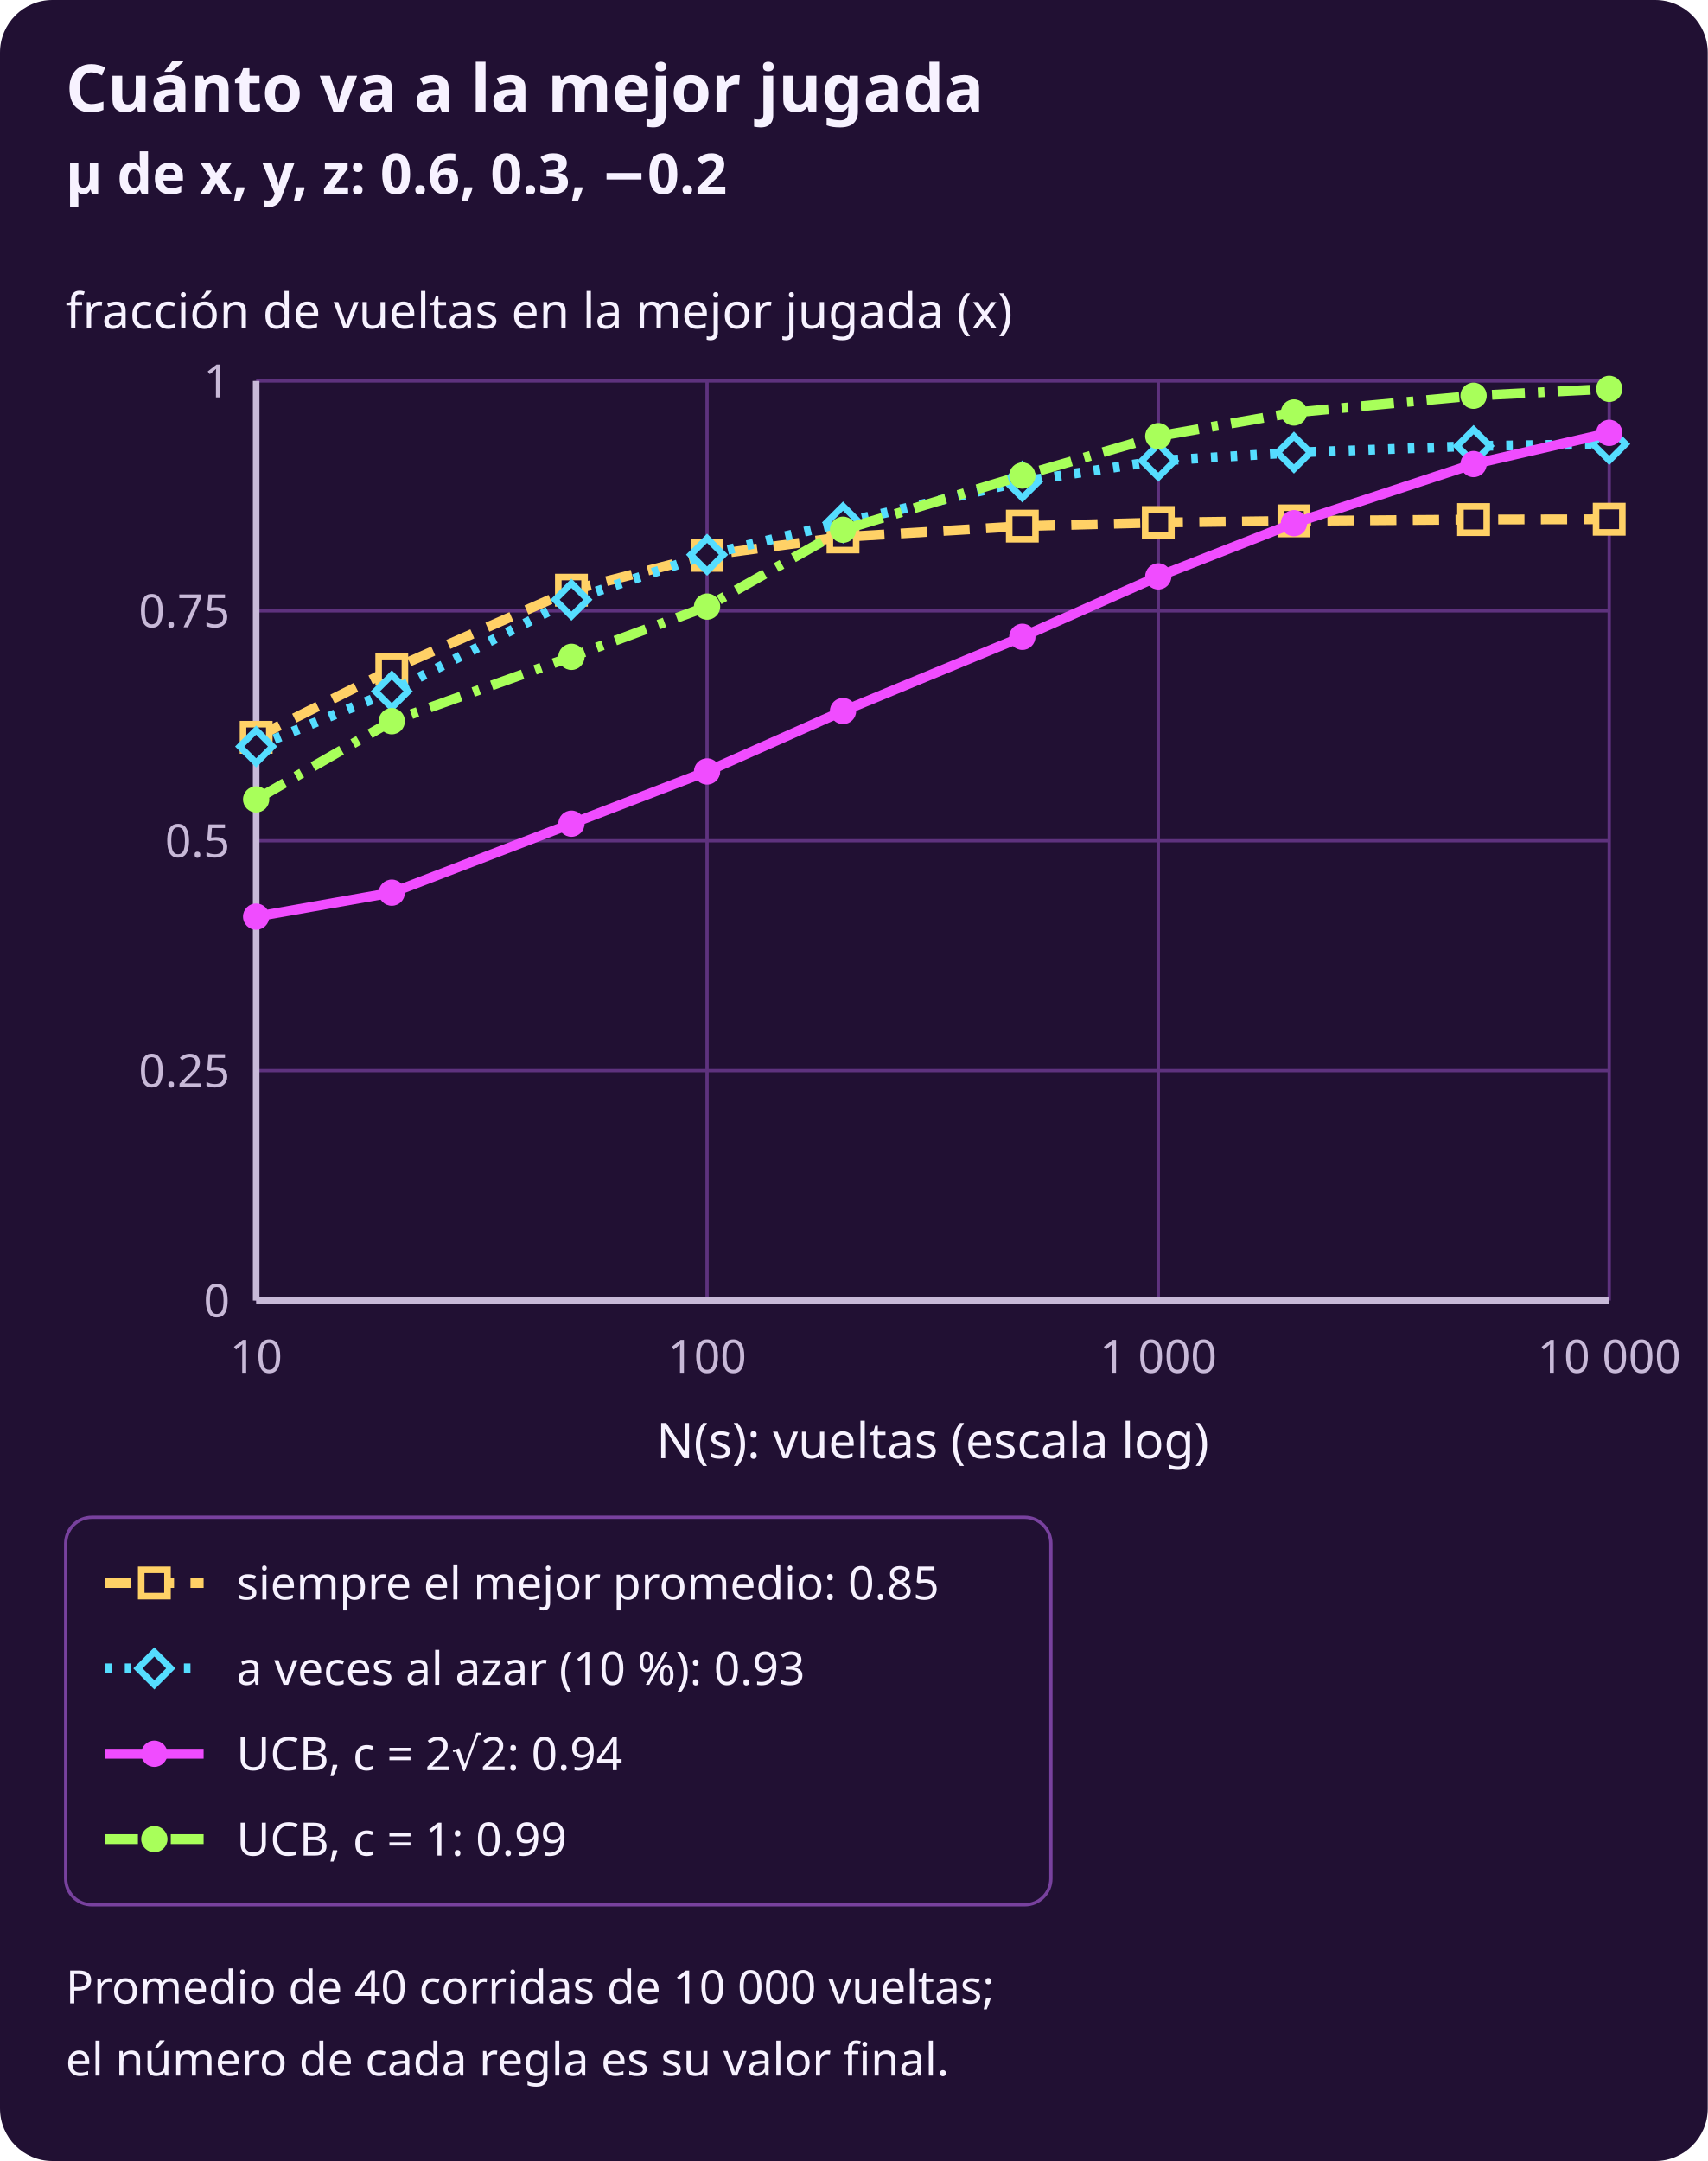
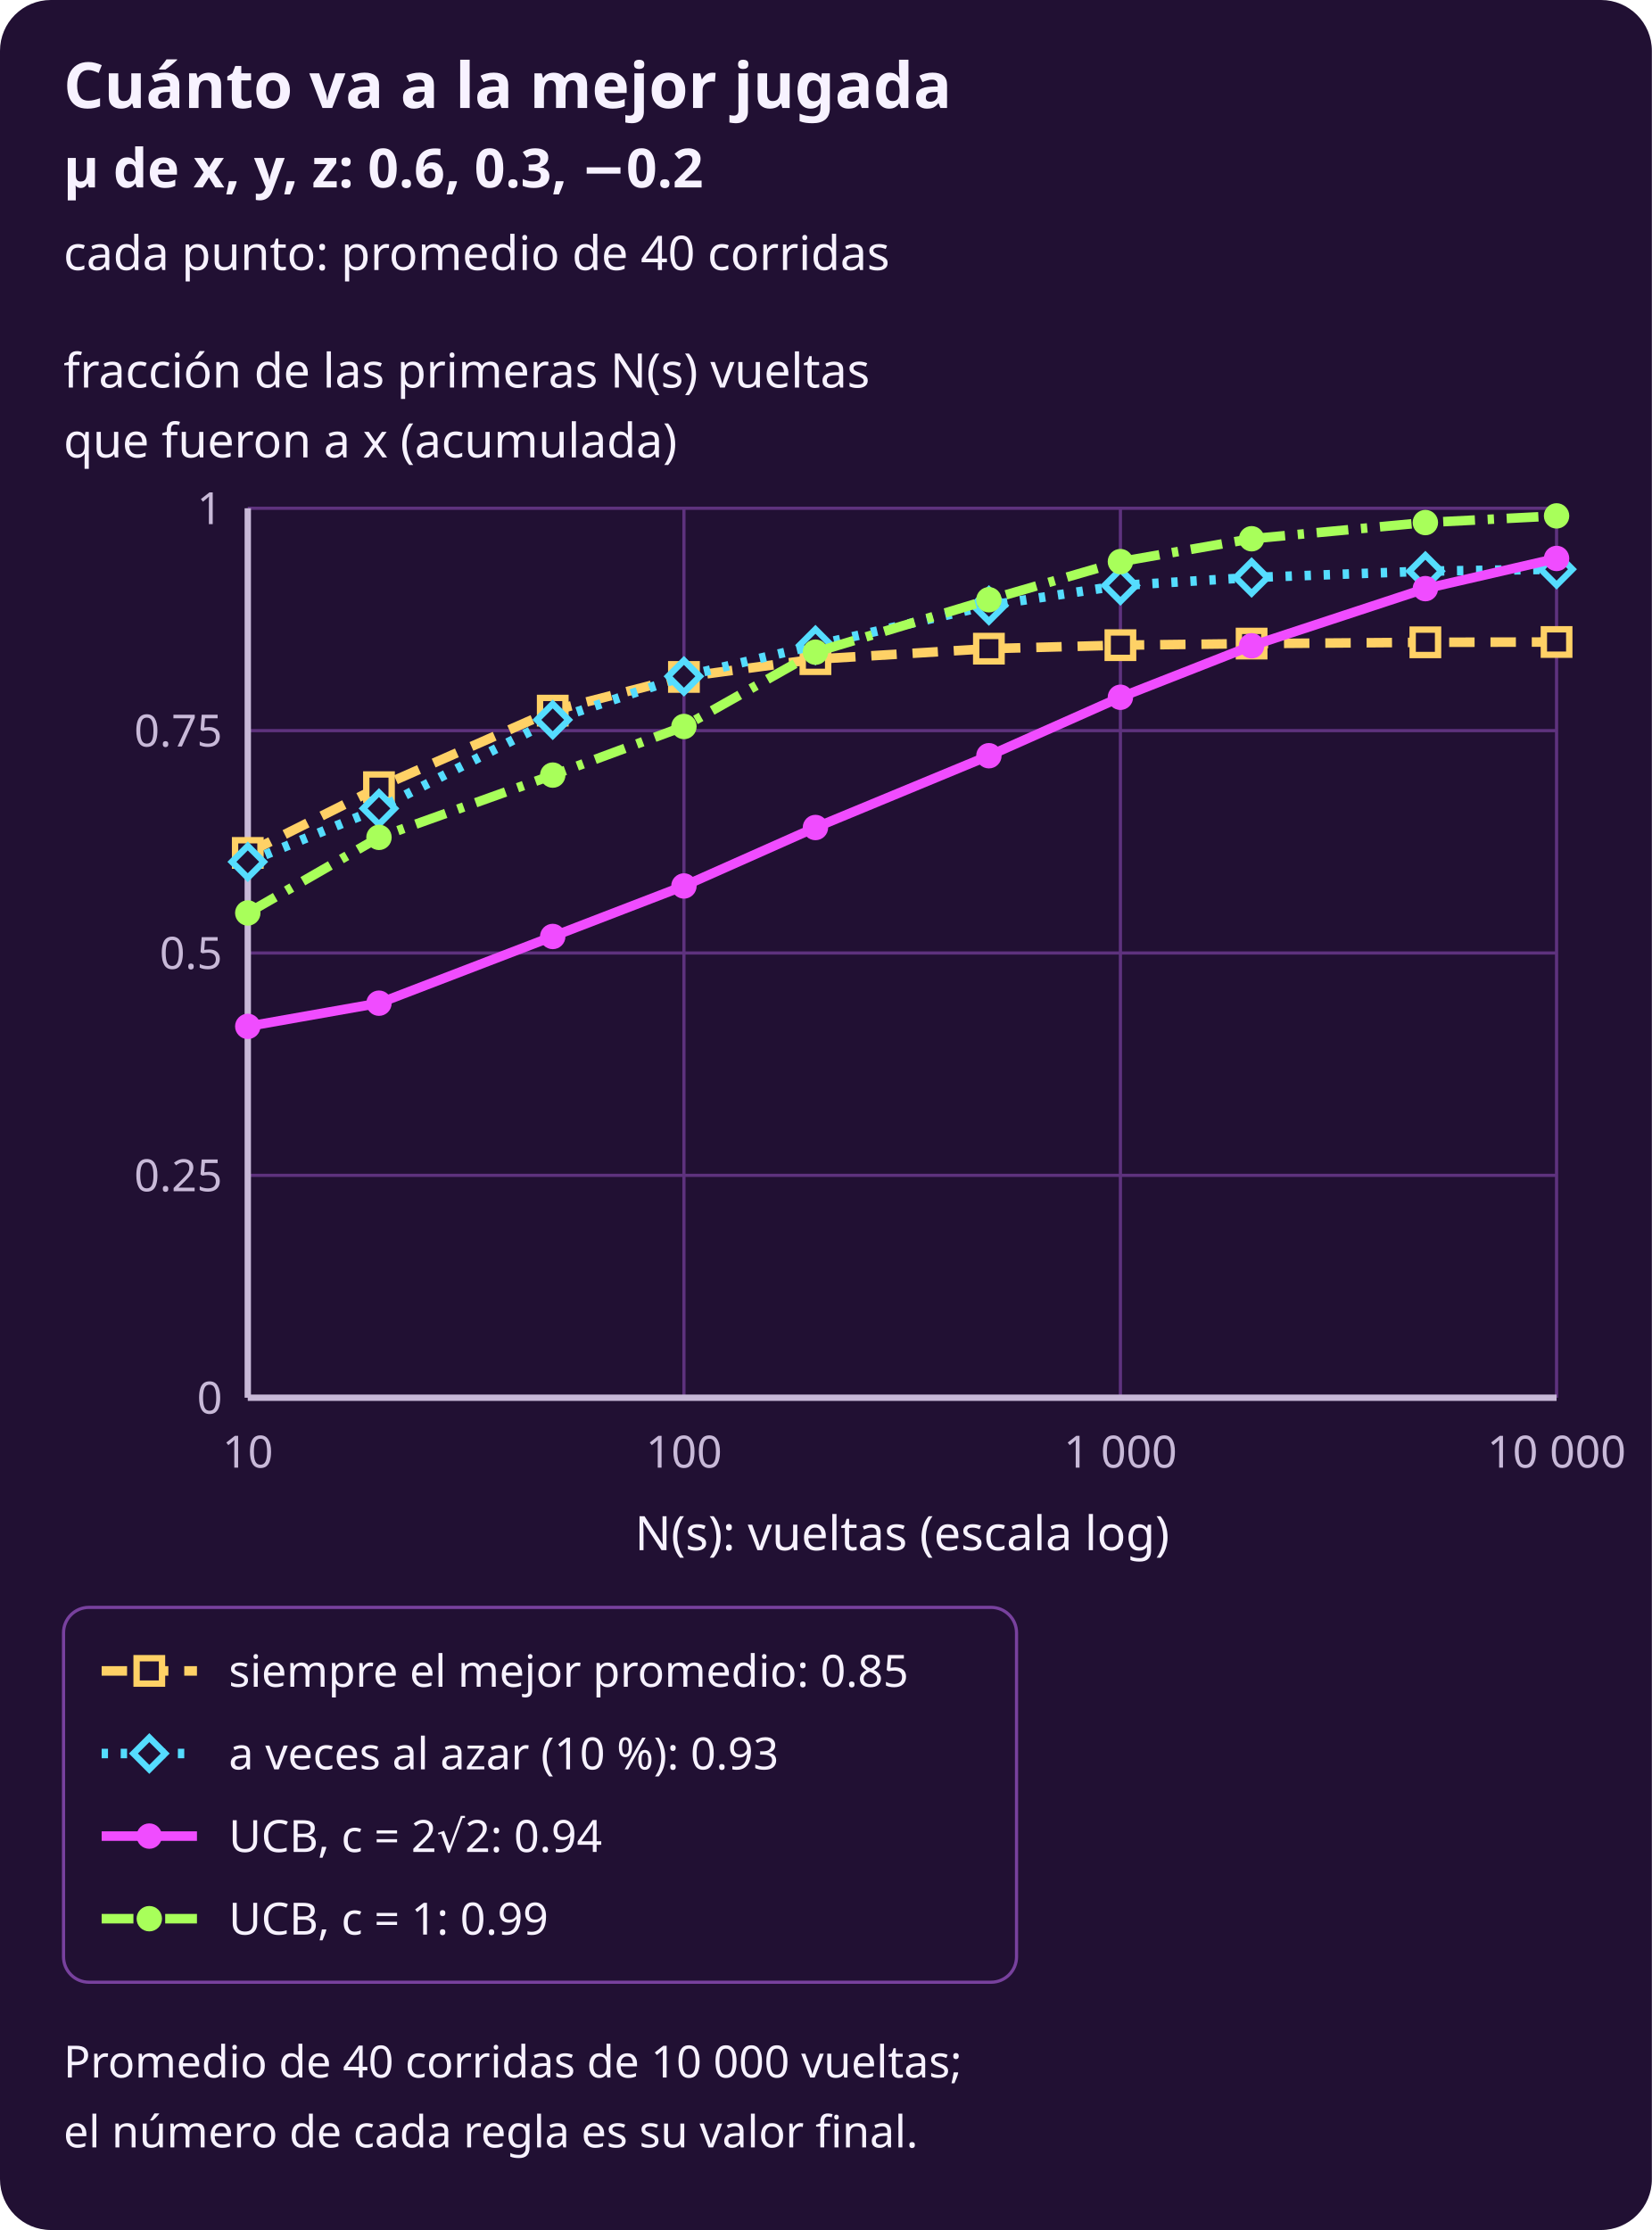
- <svg xmlns="http://www.w3.org/2000/svg" width="520" height="658" viewBox="0 0 520 658" role="img" aria-label="Gráfica con eje x logarítmico. Eje x: N(s), vueltas, de 10 a 10 000. Eje y: fracción de las vueltas que fueron a la mejor jugada, x, de 0 a 1. Promedio de 40 corridas con semilla fija; promedios verdaderos x: 0.6, y: 0.3, z: −0.2. De N(s) = 10 a N(s) = 10 000: siempre el mejor promedio, 0.61 a 0.85; a veces al azar (10 %), 0.60 a 0.93; UCB, c = 2√2, 0.42 a 0.94; UCB, c = 1, 0.54 a 0.99. Siempre el mejor promedio se aplana; a veces al azar no pasa de 0.93 porque sigue tirando al azar; UCB empieza abajo, porque explora, y sigue subiendo; con c = 1 explora menos y llega antes.">
-   <rect x="0" y="0" width="520" height="658" rx="16" fill="#211033" />
+ <svg xmlns="http://www.w3.org/2000/svg" width="520" height="702" viewBox="0 0 520 702" role="img" aria-label="Gráfica con eje x logarítmico. Eje x: N(s), vueltas, de 10 a 10 000. Eje y: fracción de las primeras N(s) vueltas que fueron a la mejor jugada, x, de 0 a 1, acumulada desde la vuelta 1. Cada punto es el promedio de 40 corridas con semilla fija; promedios verdaderos x: 0.6, y: 0.3, z: −0.2. De N(s) = 10 a N(s) = 10 000: siempre el mejor promedio, 0.61 a 0.85; a veces al azar (10 %), 0.60 a 0.93; UCB, c = 2√2, 0.42 a 0.94; UCB, c = 1, 0.54 a 0.99. Siempre el mejor promedio se aplana; a veces al azar se queda cerca de 0.93 porque sigue tirando al azar; UCB empieza abajo, porque explora, y sigue subiendo; con c = 1 explora menos y llega antes.">
+   <rect x="0" y="0" width="520" height="702" rx="16" fill="#211033" />
  <defs>
    <marker id="p" viewBox="0 0 10 10" refX="9" refY="5" markerWidth="6" markerHeight="6" orient="auto-start-reverse">
      <path d="M 0 0 L 10 5 L 0 10 z" fill="#f04cff" />
    </marker>
    <marker id="s" viewBox="0 0 10 10" refX="9" refY="5" markerWidth="6" markerHeight="6" orient="auto-start-reverse">
      <path d="M 0 0 L 10 5 L 0 10 z" fill="#c8b9d8" />
    </marker>
  </defs>
  <text x="20" y="34" fill="#f7f2ff" font-family="system-ui, sans-serif" font-size="20" font-weight="700" text-anchor="start">Cuánto va a la mejor jugada</text>
  <text x="20" y="59" fill="#f7f2ff" font-family="system-ui, sans-serif" font-size="17" font-weight="700" text-anchor="start">μ de x, y, z: 0.6, 0.3, −0.2</text>
-   <line x1="78" y1="396.0" x2="490" y2="396.0" stroke="#5e327e" stroke-width="1" />
-   <text x="70" y="401.0" fill="#c8b9d8" font-family="system-ui, sans-serif" font-size="14" font-weight="normal" text-anchor="end">0</text>
-   <line x1="78" y1="326.0" x2="490" y2="326.0" stroke="#5e327e" stroke-width="1" />
-   <text x="70" y="331.0" fill="#c8b9d8" font-family="system-ui, sans-serif" font-size="14" font-weight="normal" text-anchor="end">0.25</text>
-   <line x1="78" y1="256.0" x2="490" y2="256.0" stroke="#5e327e" stroke-width="1" />
-   <text x="70" y="261.0" fill="#c8b9d8" font-family="system-ui, sans-serif" font-size="14" font-weight="normal" text-anchor="end">0.5</text>
-   <line x1="78" y1="186.0" x2="490" y2="186.0" stroke="#5e327e" stroke-width="1" />
-   <text x="70" y="191.0" fill="#c8b9d8" font-family="system-ui, sans-serif" font-size="14" font-weight="normal" text-anchor="end">0.75</text>
-   <line x1="78" y1="116.0" x2="490" y2="116.0" stroke="#5e327e" stroke-width="1" />
-   <text x="70" y="121.0" fill="#c8b9d8" font-family="system-ui, sans-serif" font-size="14" font-weight="normal" text-anchor="end">1</text>
-   <line x1="78.0" y1="116" x2="78.0" y2="396" stroke="#5e327e" stroke-width="1" />
-   <text x="78.0" y="418" fill="#c8b9d8" font-family="system-ui, sans-serif" font-size="14" font-weight="normal" text-anchor="middle">10</text>
-   <line x1="215.3" y1="116" x2="215.3" y2="396" stroke="#5e327e" stroke-width="1" />
-   <text x="215.3" y="418" fill="#c8b9d8" font-family="system-ui, sans-serif" font-size="14" font-weight="normal" text-anchor="middle">100</text>
-   <line x1="352.7" y1="116" x2="352.7" y2="396" stroke="#5e327e" stroke-width="1" />
-   <text x="352.7" y="418" fill="#c8b9d8" font-family="system-ui, sans-serif" font-size="14" font-weight="normal" text-anchor="middle">1 000</text>
-   <line x1="490.0" y1="116" x2="490.0" y2="396" stroke="#5e327e" stroke-width="1" />
-   <text x="490.0" y="418" fill="#c8b9d8" font-family="system-ui, sans-serif" font-size="14" font-weight="normal" text-anchor="middle">10 000</text>
-   <line x1="78" y1="396" x2="490" y2="396" stroke="#c8b9d8" stroke-width="2" />
-   <line x1="78" y1="116" x2="78" y2="396" stroke="#c8b9d8" stroke-width="2" />
-   <text x="284.0" y="444" fill="#f7f2ff" font-family="system-ui, sans-serif" font-size="15" font-weight="normal" text-anchor="middle">N(s): vueltas (escala log)</text>
-   <text x="20" y="100" fill="#f7f2ff" font-family="system-ui, sans-serif" font-size="15" font-weight="normal" text-anchor="start">fracción de vueltas en la mejor jugada (x)</text>
-   <polyline points="78.0,224.5 119.3,203.8 174.0,179.7 215.3,169.1 256.7,163.5 311.3,160.2 352.7,159.1 394.0,158.6 448.7,158.2 490.0,158.1" fill="none" stroke="#ffd166" stroke-width="3" stroke-linejoin="round" stroke-dasharray="8 5" />
-   <rect x="74.0" y="220.5" width="8" height="8" fill="#211033" stroke="#ffd166" stroke-width="2" />
-   <rect x="115.3" y="199.8" width="8" height="8" fill="#211033" stroke="#ffd166" stroke-width="2" />
-   <rect x="170.0" y="175.7" width="8" height="8" fill="#211033" stroke="#ffd166" stroke-width="2" />
-   <rect x="211.3" y="165.1" width="8" height="8" fill="#211033" stroke="#ffd166" stroke-width="2" />
-   <rect x="252.7" y="159.5" width="8" height="8" fill="#211033" stroke="#ffd166" stroke-width="2" />
-   <rect x="307.3" y="156.2" width="8" height="8" fill="#211033" stroke="#ffd166" stroke-width="2" />
-   <rect x="348.7" y="155.1" width="8" height="8" fill="#211033" stroke="#ffd166" stroke-width="2" />
-   <rect x="390.0" y="154.6" width="8" height="8" fill="#211033" stroke="#ffd166" stroke-width="2" />
-   <rect x="444.7" y="154.2" width="8" height="8" fill="#211033" stroke="#ffd166" stroke-width="2" />
-   <rect x="486.0" y="154.1" width="8" height="8" fill="#211033" stroke="#ffd166" stroke-width="2" />
-   <polyline points="78.0,227.3 119.3,210.5 174.0,182.6 215.3,168.9 256.7,159.1 311.3,146.6 352.7,140.3 394.0,137.8 448.7,135.8 490.0,135.2" fill="none" stroke="#55ddff" stroke-width="3" stroke-linejoin="round" stroke-dasharray="2 4" />
-   <polygon points="78.0,222.3 83.0,227.3 78.0,232.3 73.0,227.3" fill="#211033" stroke="#55ddff" stroke-width="2" />
-   <polygon points="119.3,205.5 124.3,210.5 119.3,215.5 114.3,210.5" fill="#211033" stroke="#55ddff" stroke-width="2" />
-   <polygon points="174.0,177.6 179.0,182.6 174.0,187.6 169.0,182.6" fill="#211033" stroke="#55ddff" stroke-width="2" />
-   <polygon points="215.3,163.9 220.3,168.9 215.3,173.9 210.3,168.9" fill="#211033" stroke="#55ddff" stroke-width="2" />
-   <polygon points="256.7,154.1 261.7,159.1 256.7,164.1 251.7,159.1" fill="#211033" stroke="#55ddff" stroke-width="2" />
-   <polygon points="311.3,141.6 316.3,146.6 311.3,151.6 306.3,146.6" fill="#211033" stroke="#55ddff" stroke-width="2" />
-   <polygon points="352.7,135.3 357.7,140.3 352.7,145.3 347.7,140.3" fill="#211033" stroke="#55ddff" stroke-width="2" />
-   <polygon points="394.0,132.8 399.0,137.8 394.0,142.8 389.0,137.8" fill="#211033" stroke="#55ddff" stroke-width="2" />
-   <polygon points="448.7,130.8 453.7,135.8 448.7,140.8 443.7,135.8" fill="#211033" stroke="#55ddff" stroke-width="2" />
-   <polygon points="490.0,130.2 495.0,135.2 490.0,140.2 485.0,135.2" fill="#211033" stroke="#55ddff" stroke-width="2" />
-   <polyline points="78.0,279.1 119.3,271.8 174.0,250.8 215.3,234.9 256.7,216.5 311.3,193.9 352.7,175.5 394.0,159.3 448.7,141.3 490.0,131.8" fill="none" stroke="#f04cff" stroke-width="3" stroke-linejoin="round" />
-   <circle cx="78.0" cy="279.1" r="4" fill="#f04cff" />
-   <circle cx="119.3" cy="271.8" r="4" fill="#f04cff" />
-   <circle cx="174.0" cy="250.8" r="4" fill="#f04cff" />
-   <circle cx="215.3" cy="234.9" r="4" fill="#f04cff" />
-   <circle cx="256.7" cy="216.5" r="4" fill="#f04cff" />
-   <circle cx="311.3" cy="193.9" r="4" fill="#f04cff" />
-   <circle cx="352.7" cy="175.5" r="4" fill="#f04cff" />
-   <circle cx="394.0" cy="159.3" r="4" fill="#f04cff" />
-   <circle cx="448.7" cy="141.3" r="4" fill="#f04cff" />
-   <circle cx="490.0" cy="131.8" r="4" fill="#f04cff" />
-   <polyline points="78.0,243.4 119.3,219.6 174.0,200.0 215.3,184.7 256.7,161.3 311.3,144.8 352.7,132.8 394.0,125.6 448.7,120.5 490.0,118.4" fill="none" stroke="#a8ff5a" stroke-width="3" stroke-linejoin="round" stroke-dasharray="10 4 2 4" />
-   <circle cx="78.0" cy="243.4" r="4" fill="#a8ff5a" />
-   <circle cx="119.3" cy="219.6" r="4" fill="#a8ff5a" />
-   <circle cx="174.0" cy="200.0" r="4" fill="#a8ff5a" />
-   <circle cx="215.3" cy="184.7" r="4" fill="#a8ff5a" />
-   <circle cx="256.7" cy="161.3" r="4" fill="#a8ff5a" />
-   <circle cx="311.3" cy="144.8" r="4" fill="#a8ff5a" />
-   <circle cx="352.7" cy="132.8" r="4" fill="#a8ff5a" />
-   <circle cx="394.0" cy="125.6" r="4" fill="#a8ff5a" />
-   <circle cx="448.7" cy="120.5" r="4" fill="#a8ff5a" />
-   <circle cx="490.0" cy="118.4" r="4" fill="#a8ff5a" />
-   <rect x="20" y="462" width="300" height="118" rx="8" fill="#211033" stroke="#78419e" stroke-width="1" />
-   <line x1="32" y1="482" x2="62" y2="482" stroke="#ffd166" stroke-width="3" stroke-dasharray="8 5" />
-   <rect x="43" y="478" width="8" height="8" fill="#211033" stroke="#ffd166" stroke-width="2" />
-   <text x="72" y="487" fill="#f7f2ff" font-family="system-ui, sans-serif" font-size="14" font-weight="normal" text-anchor="start">siempre el mejor promedio: 0.85</text>
-   <line x1="32" y1="508" x2="62" y2="508" stroke="#55ddff" stroke-width="3" stroke-dasharray="2 4" />
-   <polygon points="47,503 52,508 47,513 42,508" fill="#211033" stroke="#55ddff" stroke-width="2" />
-   <text x="72" y="513" fill="#f7f2ff" font-family="system-ui, sans-serif" font-size="14" font-weight="normal" text-anchor="start">a veces al azar (10 %): 0.93</text>
-   <line x1="32" y1="534" x2="62" y2="534" stroke="#f04cff" stroke-width="3" />
-   <circle cx="47" cy="534" r="4" fill="#f04cff" />
-   <text x="72" y="539" fill="#f7f2ff" font-family="system-ui, sans-serif" font-size="14" font-weight="normal" text-anchor="start">UCB, c = 2√2: 0.94</text>
-   <line x1="32" y1="560" x2="62" y2="560" stroke="#a8ff5a" stroke-width="3" stroke-dasharray="10 4 2 4" />
-   <circle cx="47" cy="560" r="4" fill="#a8ff5a" />
-   <text x="72" y="565" fill="#f7f2ff" font-family="system-ui, sans-serif" font-size="14" font-weight="normal" text-anchor="start">UCB, c = 1: 0.99</text>
-   <text x="20" y="610" fill="#f7f2ff" font-family="system-ui, sans-serif" font-size="14" font-weight="normal" text-anchor="start">Promedio de 40 corridas de 10 000 vueltas;</text>
-   <text x="20" y="632" fill="#f7f2ff" font-family="system-ui, sans-serif" font-size="14" font-weight="normal" text-anchor="start">el número de cada regla es su valor final.</text>
+   <text x="20" y="85" fill="#f7f2ff" font-family="system-ui, sans-serif" font-size="15" font-weight="normal" text-anchor="start">cada punto: promedio de 40 corridas</text>
+   <line x1="78" y1="440.0" x2="490" y2="440.0" stroke="#5e327e" stroke-width="1" />
+   <text x="70" y="445.0" fill="#c8b9d8" font-family="system-ui, sans-serif" font-size="14" font-weight="normal" text-anchor="end">0</text>
+   <line x1="78" y1="370.0" x2="490" y2="370.0" stroke="#5e327e" stroke-width="1" />
+   <text x="70" y="375.0" fill="#c8b9d8" font-family="system-ui, sans-serif" font-size="14" font-weight="normal" text-anchor="end">0.25</text>
+   <line x1="78" y1="300.0" x2="490" y2="300.0" stroke="#5e327e" stroke-width="1" />
+   <text x="70" y="305.0" fill="#c8b9d8" font-family="system-ui, sans-serif" font-size="14" font-weight="normal" text-anchor="end">0.5</text>
+   <line x1="78" y1="230.0" x2="490" y2="230.0" stroke="#5e327e" stroke-width="1" />
+   <text x="70" y="235.0" fill="#c8b9d8" font-family="system-ui, sans-serif" font-size="14" font-weight="normal" text-anchor="end">0.75</text>
+   <line x1="78" y1="160.0" x2="490" y2="160.0" stroke="#5e327e" stroke-width="1" />
+   <text x="70" y="165.0" fill="#c8b9d8" font-family="system-ui, sans-serif" font-size="14" font-weight="normal" text-anchor="end">1</text>
+   <line x1="78.0" y1="160" x2="78.0" y2="440" stroke="#5e327e" stroke-width="1" />
+   <text x="78.0" y="462" fill="#c8b9d8" font-family="system-ui, sans-serif" font-size="14" font-weight="normal" text-anchor="middle">10</text>
+   <line x1="215.3" y1="160" x2="215.3" y2="440" stroke="#5e327e" stroke-width="1" />
+   <text x="215.3" y="462" fill="#c8b9d8" font-family="system-ui, sans-serif" font-size="14" font-weight="normal" text-anchor="middle">100</text>
+   <line x1="352.7" y1="160" x2="352.7" y2="440" stroke="#5e327e" stroke-width="1" />
+   <text x="352.7" y="462" fill="#c8b9d8" font-family="system-ui, sans-serif" font-size="14" font-weight="normal" text-anchor="middle">1 000</text>
+   <line x1="490.0" y1="160" x2="490.0" y2="440" stroke="#5e327e" stroke-width="1" />
+   <text x="490.0" y="462" fill="#c8b9d8" font-family="system-ui, sans-serif" font-size="14" font-weight="normal" text-anchor="middle">10 000</text>
+   <line x1="78" y1="440" x2="490" y2="440" stroke="#c8b9d8" stroke-width="2" />
+   <line x1="78" y1="160" x2="78" y2="440" stroke="#c8b9d8" stroke-width="2" />
+   <text x="284.0" y="488" fill="#f7f2ff" font-family="system-ui, sans-serif" font-size="15" font-weight="normal" text-anchor="middle">N(s): vueltas (escala log)</text>
+   <text x="20" y="122" fill="#f7f2ff" font-family="system-ui, sans-serif" font-size="15" font-weight="normal" text-anchor="start">fracción de las primeras N(s) vueltas</text>
+   <text x="20" y="144" fill="#f7f2ff" font-family="system-ui, sans-serif" font-size="15" font-weight="normal" text-anchor="start">que fueron a x (acumulada)</text>
+   <polyline points="78.0,268.5 119.3,247.8 174.0,223.7 215.3,213.1 256.7,207.5 311.3,204.2 352.7,203.1 394.0,202.6 448.7,202.2 490.0,202.1" fill="none" stroke="#ffd166" stroke-width="3" stroke-linejoin="round" stroke-dasharray="8 5" />
+   <rect x="74.0" y="264.5" width="8" height="8" fill="#211033" stroke="#ffd166" stroke-width="2" />
+   <rect x="115.3" y="243.8" width="8" height="8" fill="#211033" stroke="#ffd166" stroke-width="2" />
+   <rect x="170.0" y="219.7" width="8" height="8" fill="#211033" stroke="#ffd166" stroke-width="2" />
+   <rect x="211.3" y="209.1" width="8" height="8" fill="#211033" stroke="#ffd166" stroke-width="2" />
+   <rect x="252.7" y="203.5" width="8" height="8" fill="#211033" stroke="#ffd166" stroke-width="2" />
+   <rect x="307.3" y="200.2" width="8" height="8" fill="#211033" stroke="#ffd166" stroke-width="2" />
+   <rect x="348.7" y="199.1" width="8" height="8" fill="#211033" stroke="#ffd166" stroke-width="2" />
+   <rect x="390.0" y="198.6" width="8" height="8" fill="#211033" stroke="#ffd166" stroke-width="2" />
+   <rect x="444.7" y="198.2" width="8" height="8" fill="#211033" stroke="#ffd166" stroke-width="2" />
+   <rect x="486.0" y="198.1" width="8" height="8" fill="#211033" stroke="#ffd166" stroke-width="2" />
+   <polyline points="78.0,271.3 119.3,254.5 174.0,226.6 215.3,212.9 256.7,203.1 311.3,190.6 352.7,184.3 394.0,181.8 448.7,179.8 490.0,179.2" fill="none" stroke="#55ddff" stroke-width="3" stroke-linejoin="round" stroke-dasharray="2 4" />
+   <polygon points="78.0,266.3 83.0,271.3 78.0,276.3 73.0,271.3" fill="#211033" stroke="#55ddff" stroke-width="2" />
+   <polygon points="119.3,249.5 124.3,254.5 119.3,259.5 114.3,254.5" fill="#211033" stroke="#55ddff" stroke-width="2" />
+   <polygon points="174.0,221.6 179.0,226.6 174.0,231.6 169.0,226.6" fill="#211033" stroke="#55ddff" stroke-width="2" />
+   <polygon points="215.3,207.9 220.3,212.9 215.3,217.9 210.3,212.9" fill="#211033" stroke="#55ddff" stroke-width="2" />
+   <polygon points="256.7,198.1 261.7,203.1 256.7,208.1 251.7,203.1" fill="#211033" stroke="#55ddff" stroke-width="2" />
+   <polygon points="311.3,185.6 316.3,190.6 311.3,195.6 306.3,190.6" fill="#211033" stroke="#55ddff" stroke-width="2" />
+   <polygon points="352.7,179.3 357.7,184.3 352.7,189.3 347.7,184.3" fill="#211033" stroke="#55ddff" stroke-width="2" />
+   <polygon points="394.0,176.8 399.0,181.8 394.0,186.8 389.0,181.8" fill="#211033" stroke="#55ddff" stroke-width="2" />
+   <polygon points="448.7,174.8 453.7,179.8 448.7,184.8 443.7,179.8" fill="#211033" stroke="#55ddff" stroke-width="2" />
+   <polygon points="490.0,174.2 495.0,179.2 490.0,184.2 485.0,179.2" fill="#211033" stroke="#55ddff" stroke-width="2" />
+   <polyline points="78.0,323.1 119.3,315.8 174.0,294.8 215.3,278.9 256.7,260.5 311.3,237.9 352.7,219.5 394.0,203.3 448.7,185.3 490.0,175.8" fill="none" stroke="#f04cff" stroke-width="3" stroke-linejoin="round" />
+   <circle cx="78.0" cy="323.1" r="4" fill="#f04cff" />
+   <circle cx="119.3" cy="315.8" r="4" fill="#f04cff" />
+   <circle cx="174.0" cy="294.8" r="4" fill="#f04cff" />
+   <circle cx="215.3" cy="278.9" r="4" fill="#f04cff" />
+   <circle cx="256.7" cy="260.5" r="4" fill="#f04cff" />
+   <circle cx="311.3" cy="237.9" r="4" fill="#f04cff" />
+   <circle cx="352.7" cy="219.5" r="4" fill="#f04cff" />
+   <circle cx="394.0" cy="203.3" r="4" fill="#f04cff" />
+   <circle cx="448.7" cy="185.3" r="4" fill="#f04cff" />
+   <circle cx="490.0" cy="175.8" r="4" fill="#f04cff" />
+   <polyline points="78.0,287.4 119.3,263.6 174.0,244.0 215.3,228.7 256.7,205.3 311.3,188.8 352.7,176.8 394.0,169.6 448.7,164.5 490.0,162.4" fill="none" stroke="#a8ff5a" stroke-width="3" stroke-linejoin="round" stroke-dasharray="10 4 2 4" />
+   <circle cx="78.0" cy="287.4" r="4" fill="#a8ff5a" />
+   <circle cx="119.3" cy="263.6" r="4" fill="#a8ff5a" />
+   <circle cx="174.0" cy="244.0" r="4" fill="#a8ff5a" />
+   <circle cx="215.3" cy="228.7" r="4" fill="#a8ff5a" />
+   <circle cx="256.7" cy="205.3" r="4" fill="#a8ff5a" />
+   <circle cx="311.3" cy="188.8" r="4" fill="#a8ff5a" />
+   <circle cx="352.7" cy="176.8" r="4" fill="#a8ff5a" />
+   <circle cx="394.0" cy="169.6" r="4" fill="#a8ff5a" />
+   <circle cx="448.7" cy="164.5" r="4" fill="#a8ff5a" />
+   <circle cx="490.0" cy="162.4" r="4" fill="#a8ff5a" />
+   <rect x="20" y="506" width="300" height="118" rx="8" fill="#211033" stroke="#78419e" stroke-width="1" />
+   <line x1="32" y1="526" x2="62" y2="526" stroke="#ffd166" stroke-width="3" stroke-dasharray="8 5" />
+   <rect x="43" y="522" width="8" height="8" fill="#211033" stroke="#ffd166" stroke-width="2" />
+   <text x="72" y="531" fill="#f7f2ff" font-family="system-ui, sans-serif" font-size="14" font-weight="normal" text-anchor="start">siempre el mejor promedio: 0.85</text>
+   <line x1="32" y1="552" x2="62" y2="552" stroke="#55ddff" stroke-width="3" stroke-dasharray="2 4" />
+   <polygon points="47,547 52,552 47,557 42,552" fill="#211033" stroke="#55ddff" stroke-width="2" />
+   <text x="72" y="557" fill="#f7f2ff" font-family="system-ui, sans-serif" font-size="14" font-weight="normal" text-anchor="start">a veces al azar (10 %): 0.93</text>
+   <line x1="32" y1="578" x2="62" y2="578" stroke="#f04cff" stroke-width="3" />
+   <circle cx="47" cy="578" r="4" fill="#f04cff" />
+   <text x="72" y="583" fill="#f7f2ff" font-family="system-ui, sans-serif" font-size="14" font-weight="normal" text-anchor="start">UCB, c = 2√2: 0.94</text>
+   <line x1="32" y1="604" x2="62" y2="604" stroke="#a8ff5a" stroke-width="3" stroke-dasharray="10 4 2 4" />
+   <circle cx="47" cy="604" r="4" fill="#a8ff5a" />
+   <text x="72" y="609" fill="#f7f2ff" font-family="system-ui, sans-serif" font-size="14" font-weight="normal" text-anchor="start">UCB, c = 1: 0.99</text>
+   <text x="20" y="654" fill="#f7f2ff" font-family="system-ui, sans-serif" font-size="14" font-weight="normal" text-anchor="start">Promedio de 40 corridas de 10 000 vueltas;</text>
+   <text x="20" y="676" fill="#f7f2ff" font-family="system-ui, sans-serif" font-size="14" font-weight="normal" text-anchor="start">el número de cada regla es su valor final.</text>
</svg>
